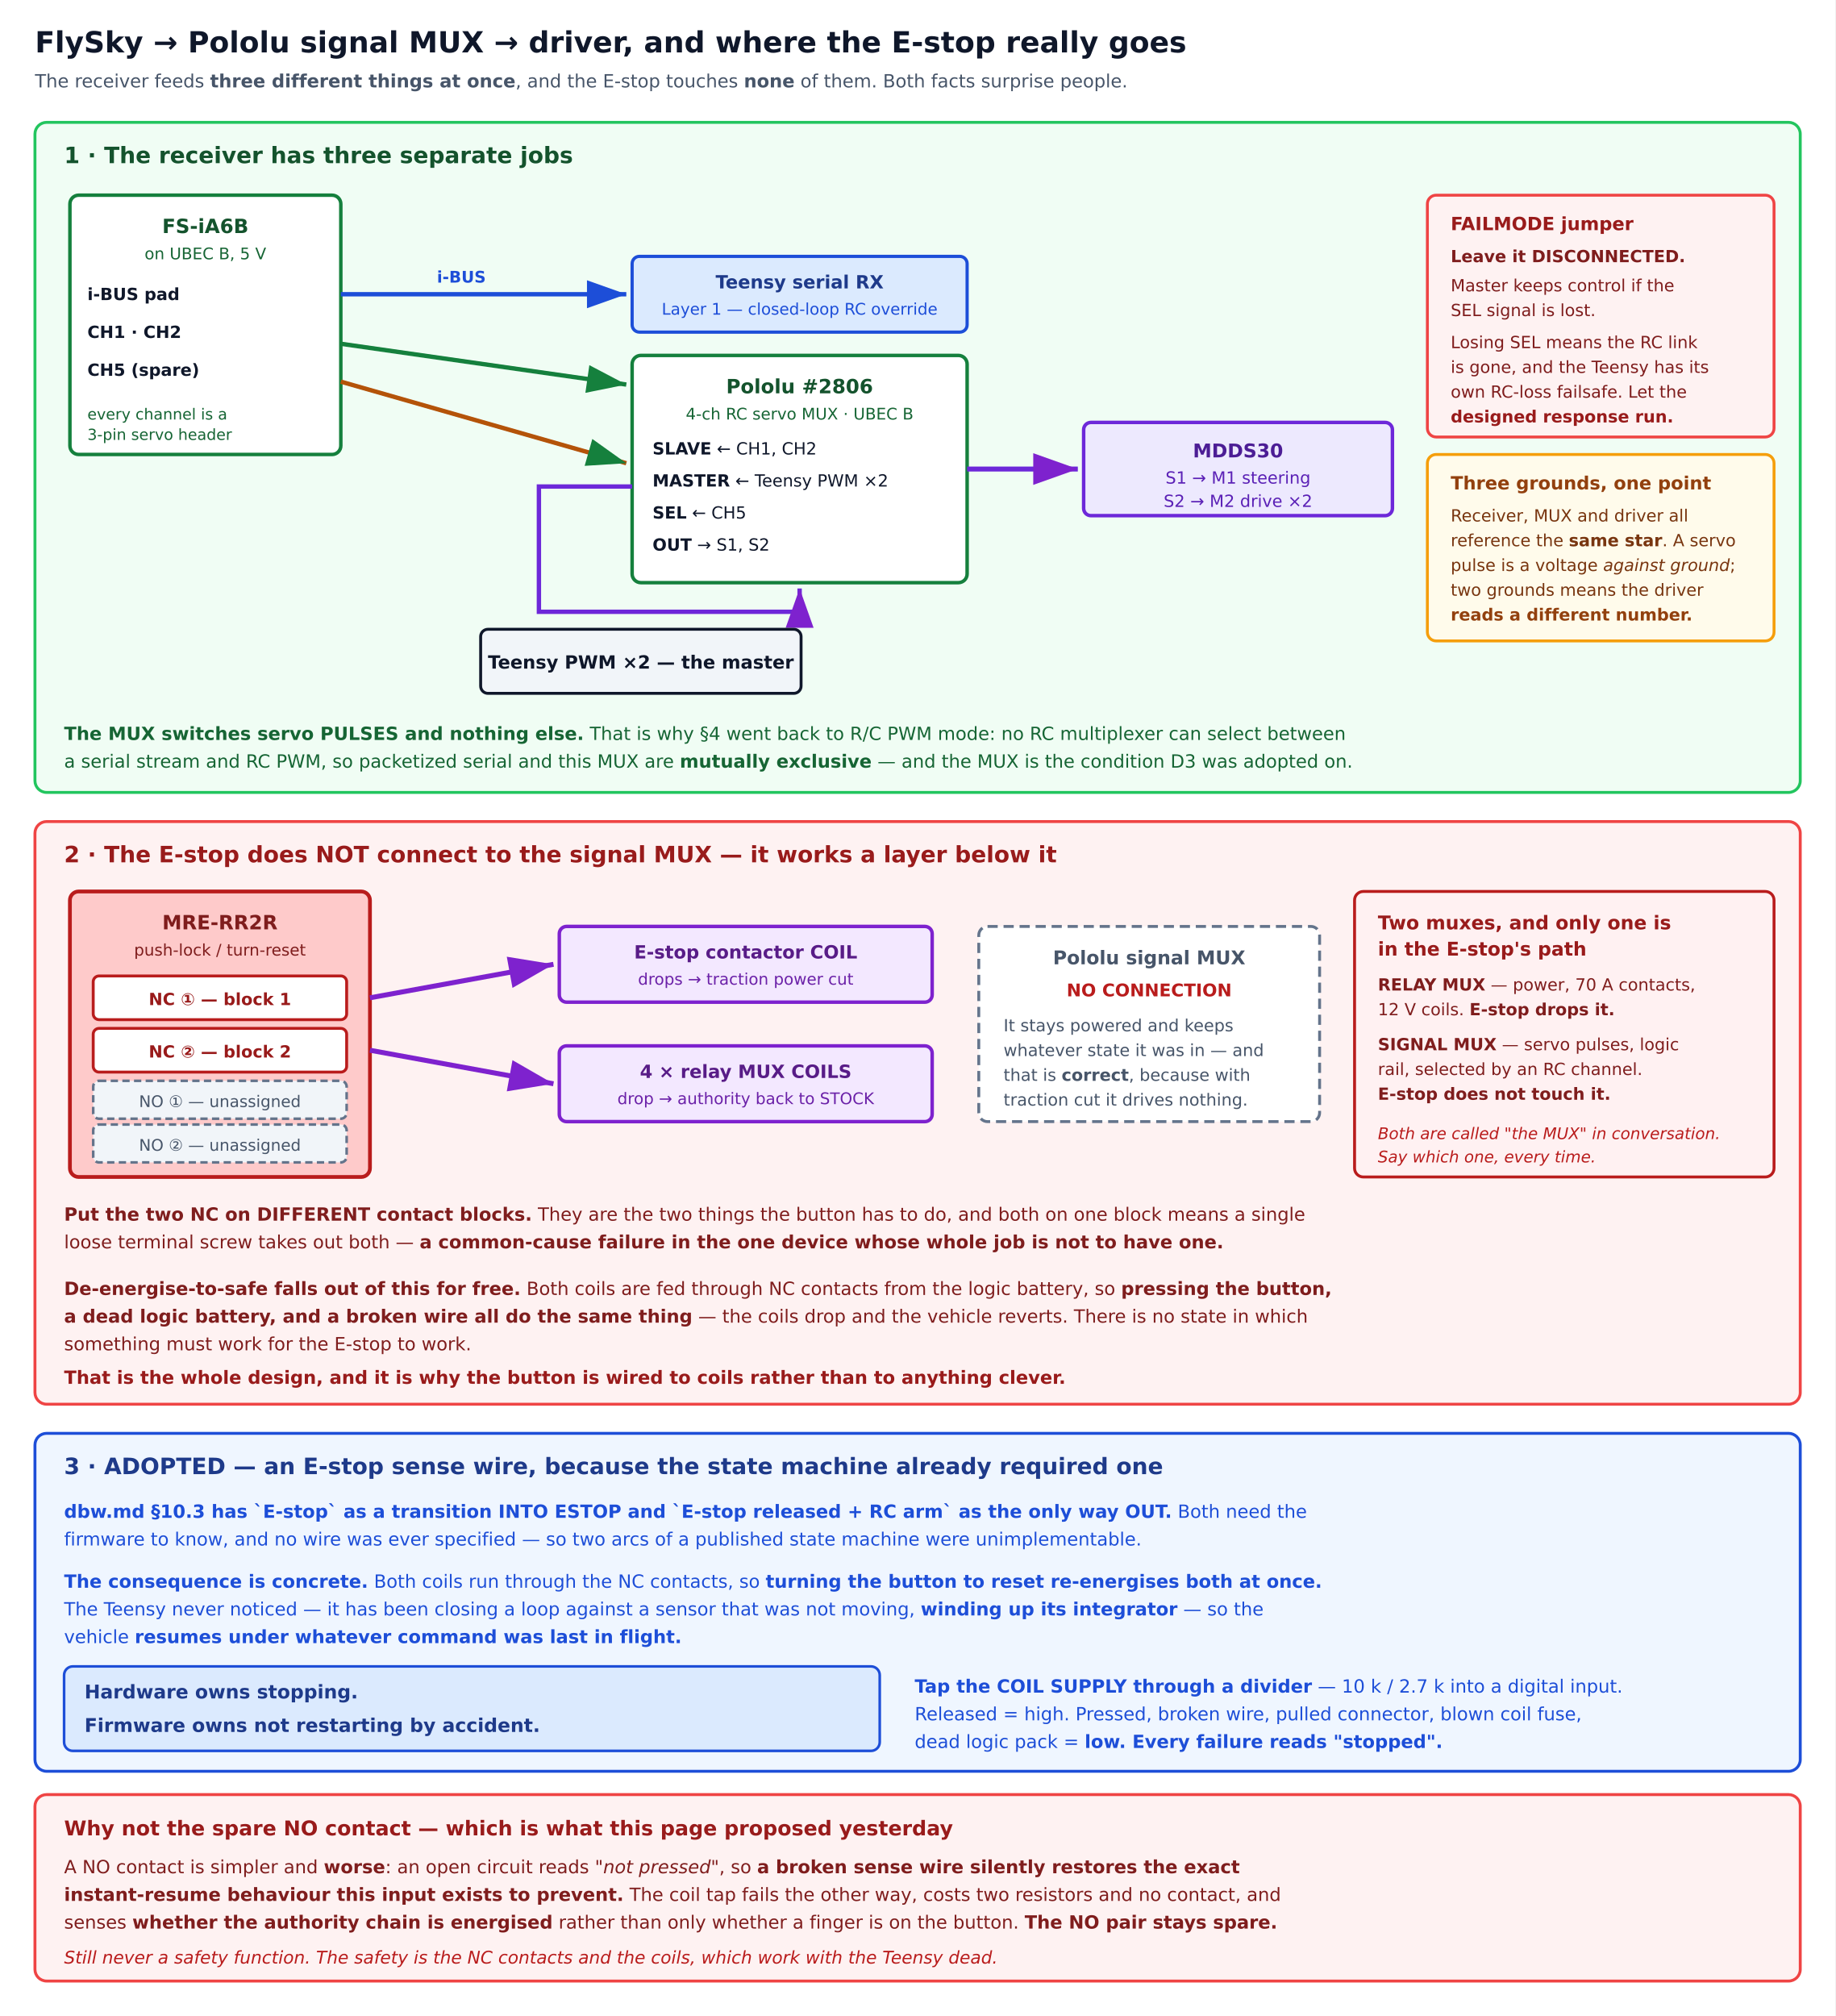
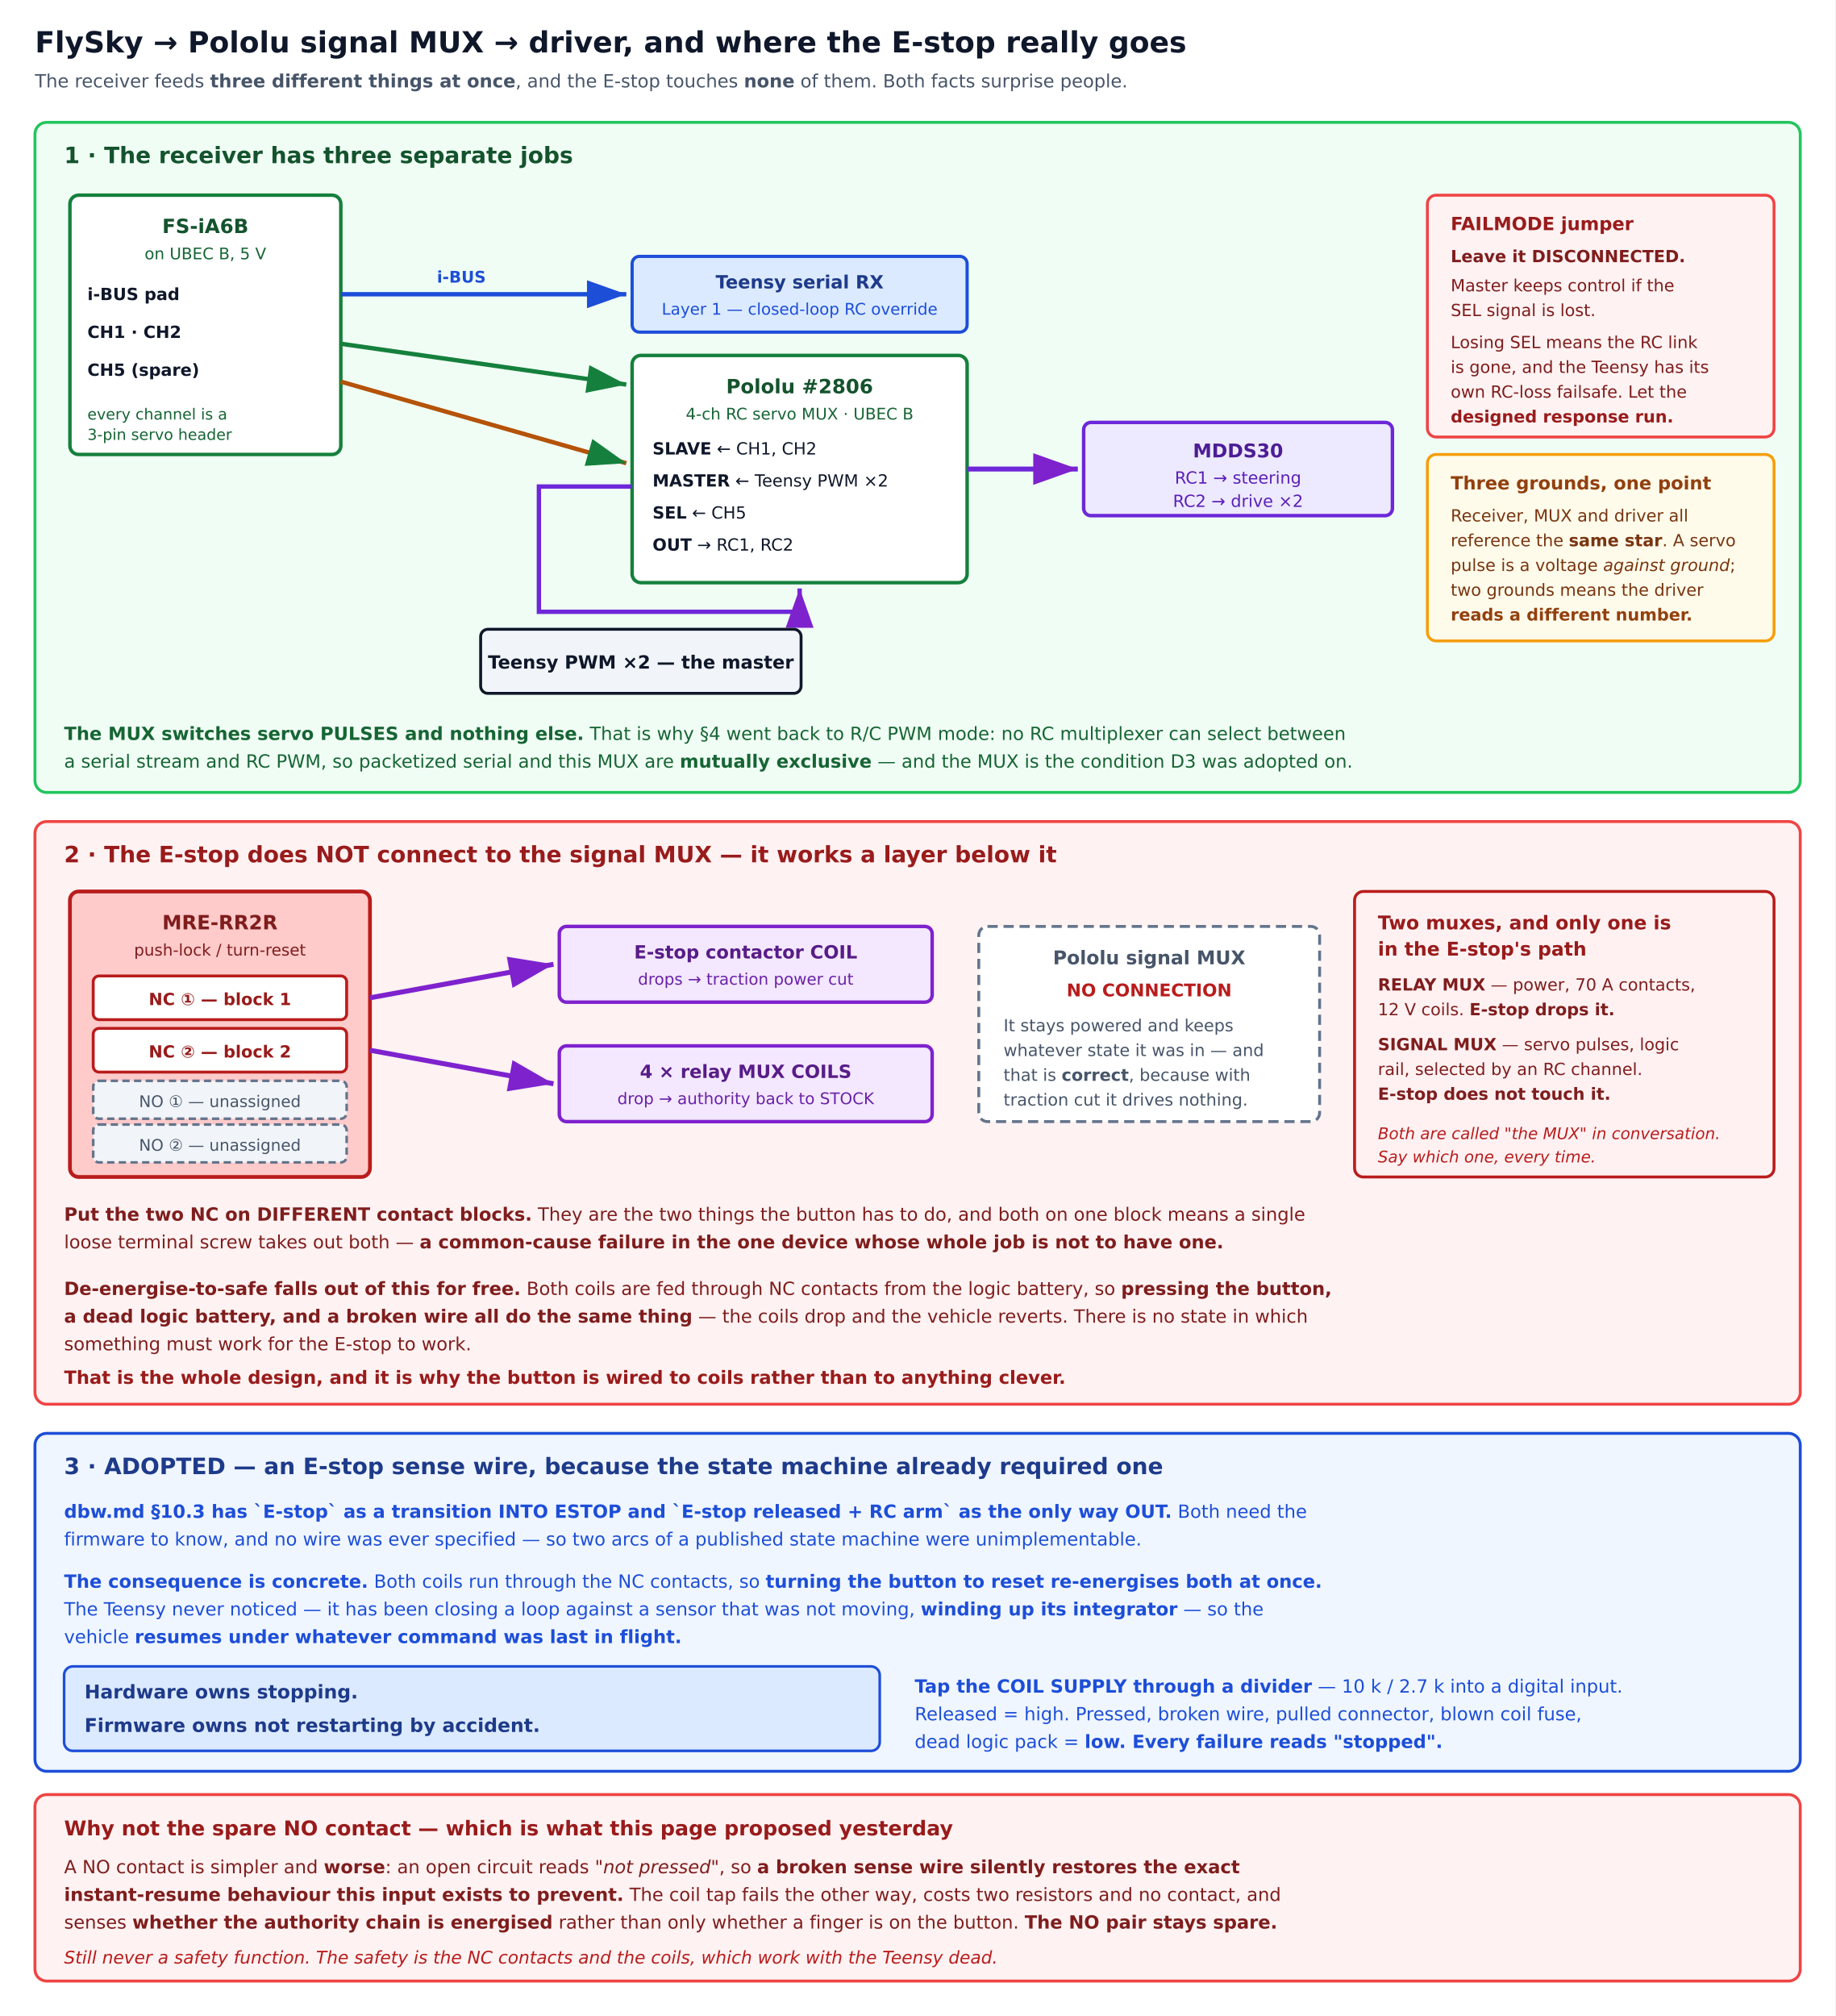
<svg xmlns="http://www.w3.org/2000/svg" viewBox="0 0 1260 1384" width="1260" height="1384" font-family="DejaVu Sans, Helvetica, Arial, sans-serif">
  <defs>
    <marker id="m" markerWidth="10" markerHeight="10" refX="9" refY="3.2" orient="auto">
      <path d="M0,0 L0,6.4 L9,3.2 z" fill="#1d4ed8" />
    </marker>
    <marker id="mg" markerWidth="10" markerHeight="10" refX="9" refY="3.2" orient="auto">
      <path d="M0,0 L0,6.4 L9,3.2 z" fill="#15803d" />
    </marker>
    <marker id="mp" markerWidth="10" markerHeight="10" refX="9" refY="3.2" orient="auto">
      <path d="M0,0 L0,6.4 L9,3.2 z" fill="#7e22ce" />
    </marker>
  </defs>
  <rect width="1260" height="1384" fill="#ffffff" />
  <text x="24" y="36" font-size="20" font-weight="bold" fill="#0f172a">FlySky → Pololu signal MUX → driver, and where the E-stop really goes</text>
  <text x="24" y="60" font-size="12.5" fill="#475569">The receiver feeds <tspan font-weight="bold">three different things at once</tspan>, and the E-stop touches <tspan font-weight="bold">none</tspan> of them. Both facts surprise people.</text>
  <rect x="24" y="84" width="1212" height="460" rx="8" fill="#f0fdf4" stroke="#22c55e" stroke-width="2" />
  <text x="44" y="112" font-size="15.5" font-weight="bold" fill="#14532d">1 · The receiver has three separate jobs</text>
  <rect x="48" y="134" width="186" height="178" rx="6" fill="#ffffff" stroke="#15803d" stroke-width="2.4" />
  <text x="141" y="160" font-size="13.5" font-weight="bold" fill="#14532d" text-anchor="middle">FS-iA6B</text>
  <text x="141" y="178" font-size="11" fill="#166534" text-anchor="middle">on UBEC B, 5 V</text>
  <text x="60" y="206" font-size="11.5" font-weight="bold" fill="#0f172a">i-BUS pad</text>
  <text x="60" y="232" font-size="11.5" font-weight="bold" fill="#0f172a">CH1 · CH2</text>
  <text x="60" y="258" font-size="11.5" font-weight="bold" fill="#0f172a">CH5 (spare)</text>
  <text x="60" y="288" font-size="10.5" fill="#166534">every channel is a</text>
  <text x="60" y="302" font-size="10.5" fill="#166534">3-pin servo header</text>
  <path d="M234,202 L430,202" stroke="#1d4ed8" stroke-width="3" marker-end="url(#m)" />
  <rect x="434" y="176" width="230" height="52" rx="5" fill="#dbeafe" stroke="#1d4ed8" stroke-width="2.2" />
  <text x="549" y="198" font-size="12.5" font-weight="bold" fill="#1e3a8a" text-anchor="middle">Teensy serial RX</text>
  <text x="549" y="216" font-size="11" fill="#1d4ed8" text-anchor="middle">Layer 1 — closed-loop RC override</text>
  <text x="300" y="194" font-size="11" font-weight="bold" fill="#1d4ed8">i-BUS</text>
  <path d="M234,236 L430,264" stroke="#15803d" stroke-width="3" marker-end="url(#mg)" />
  <path d="M234,262 L430,318" stroke="#b45309" stroke-width="3" marker-end="url(#mg)" />
  <rect x="434" y="244" width="230" height="156" rx="6" fill="#ffffff" stroke="#15803d" stroke-width="2.4" />
  <text x="549" y="270" font-size="13.5" font-weight="bold" fill="#14532d" text-anchor="middle">Pololu #2806</text>
  <text x="549" y="288" font-size="11" fill="#166534" text-anchor="middle">4-ch RC servo MUX · UBEC B</text>
  <text x="448" y="312" font-size="11.5" fill="#0f172a">
    <tspan font-weight="bold">SLAVE</tspan> ← CH1, CH2</text>
  <text x="448" y="334" font-size="11.5" fill="#0f172a">
    <tspan font-weight="bold">MASTER</tspan> ← Teensy PWM ×2</text>
  <text x="448" y="356" font-size="11.5" fill="#0f172a">
    <tspan font-weight="bold">SEL</tspan> ← CH5</text>
  <text x="448" y="378" font-size="11.5" fill="#0f172a">
-     <tspan font-weight="bold">OUT</tspan> → S1, S2</text>
+     <tspan font-weight="bold">OUT</tspan> → RC1, RC2</text>
  <path d="M434,334 L370,334 L370,420 L549,420 L549,404" fill="none" stroke="#6d28d9" stroke-width="3" marker-end="url(#mp)" />
  <rect x="330" y="432" width="220" height="44" rx="5" fill="#f1f5f9" stroke="#0f172a" stroke-width="2" />
  <text x="440" y="459" font-size="12.5" font-weight="bold" fill="#0f172a" text-anchor="middle">Teensy PWM ×2 — the master</text>
  <path d="M664,322 L740,322" stroke="#6d28d9" stroke-width="3.4" marker-end="url(#mp)" />
  <rect x="744" y="290" width="212" height="64" rx="5" fill="#ede9fe" stroke="#6d28d9" stroke-width="2.4" />
  <text x="850" y="314" font-size="13" font-weight="bold" fill="#4c1d95" text-anchor="middle">MDDS30</text>
-   <text x="850" y="332" font-size="11.5" fill="#5b21b6" text-anchor="middle">S1 → M1 steering</text>
-   <text x="850" y="348" font-size="11.5" fill="#5b21b6" text-anchor="middle">S2 → M2 drive ×2</text>
+   <text x="850" y="332" font-size="11.5" fill="#5b21b6" text-anchor="middle">RC1 → steering</text>
+   <text x="850" y="348" font-size="11.5" fill="#5b21b6" text-anchor="middle">RC2 → drive ×2</text>
  <rect x="980" y="134" width="238" height="166" rx="6" fill="#fef2f2" stroke="#ef4444" stroke-width="2" />
  <text x="996" y="158" font-size="12.5" font-weight="bold" fill="#991b1b">FAILMODE jumper</text>
  <text x="996" y="180" font-size="11.5" font-weight="bold" fill="#7f1d1d">Leave it DISCONNECTED.</text>
  <text x="996" y="200" font-size="11.5" fill="#7f1d1d">Master keeps control if the</text>
  <text x="996" y="217" font-size="11.5" fill="#7f1d1d">SEL signal is lost.</text>
  <text x="996" y="239" font-size="11.5" fill="#7f1d1d">Losing SEL means the RC link</text>
  <text x="996" y="256" font-size="11.5" fill="#7f1d1d">is gone, and the Teensy has its</text>
  <text x="996" y="273" font-size="11.5" fill="#7f1d1d">own RC-loss failsafe. Let the</text>
  <text x="996" y="290" font-size="11.5" font-weight="bold" fill="#991b1b">designed response run.</text>
  <rect x="980" y="312" width="238" height="128" rx="6" fill="#fffbeb" stroke="#f59e0b" stroke-width="2" />
  <text x="996" y="336" font-size="12.5" font-weight="bold" fill="#92400e">Three grounds, one point</text>
  <text x="996" y="358" font-size="11.5" fill="#78350f">Receiver, MUX and driver all</text>
  <text x="996" y="375" font-size="11.5" fill="#78350f">reference the <tspan font-weight="bold">same star</tspan>. A servo</text>
  <text x="996" y="392" font-size="11.5" fill="#78350f">pulse is a voltage <tspan font-style="italic">against ground</tspan>;</text>
  <text x="996" y="409" font-size="11.5" fill="#78350f">two grounds means the driver</text>
  <text x="996" y="426" font-size="11.5" font-weight="bold" fill="#92400e">reads a different number.</text>
  <text x="44" y="508" font-size="12.5" fill="#166534">
    <tspan font-weight="bold">The MUX switches servo PULSES and nothing else.</tspan> That is why §4 went back to R/C PWM mode: no RC multiplexer can select between</text>
  <text x="44" y="527" font-size="12.5" fill="#166534">a serial stream and RC PWM, so packetized serial and this MUX are <tspan font-weight="bold">mutually exclusive</tspan> — and the MUX is the condition D3 was adopted on.</text>
  <rect x="24" y="564" width="1212" height="400" rx="8" fill="#fef2f2" stroke="#ef4444" stroke-width="2" />
  <text x="44" y="592" font-size="15.5" font-weight="bold" fill="#991b1b">2 · The E-stop does NOT connect to the signal MUX — it works a layer below it</text>
  <rect x="48" y="612" width="206" height="196" rx="6" fill="#fecaca" stroke="#b91c1c" stroke-width="2.6" />
  <text x="151" y="638" font-size="13.5" font-weight="bold" fill="#7f1d1d" text-anchor="middle">MRE-RR2R</text>
  <text x="151" y="656" font-size="11" fill="#7f1d1d" text-anchor="middle">push-lock / turn-reset</text>
  <rect x="64" y="670" width="174" height="30" rx="4" fill="#ffffff" stroke="#b91c1c" stroke-width="2" />
  <text x="151" y="690" font-size="11.5" font-weight="bold" fill="#991b1b" text-anchor="middle">NC ① — block 1</text>
  <rect x="64" y="706" width="174" height="30" rx="4" fill="#ffffff" stroke="#b91c1c" stroke-width="2" />
  <text x="151" y="726" font-size="11.5" font-weight="bold" fill="#991b1b" text-anchor="middle">NC ② — block 2</text>
  <rect x="64" y="742" width="174" height="26" rx="4" fill="#f1f5f9" stroke="#64748b" stroke-width="1.8" stroke-dasharray="5 3" />
  <text x="151" y="760" font-size="11" fill="#475569" text-anchor="middle">NO ① — unassigned</text>
  <rect x="64" y="772" width="174" height="26" rx="4" fill="#f1f5f9" stroke="#64748b" stroke-width="1.8" stroke-dasharray="5 3" />
  <text x="151" y="790" font-size="11" fill="#475569" text-anchor="middle">NO ② — unassigned</text>
  <path d="M254,685 L380,662" stroke="#7e22ce" stroke-width="3.4" marker-end="url(#mp)" />
  <path d="M254,721 L380,744" stroke="#7e22ce" stroke-width="3.4" marker-end="url(#mp)" />
  <rect x="384" y="636" width="256" height="52" rx="5" fill="#f3e8ff" stroke="#7e22ce" stroke-width="2.4" />
  <text x="512" y="658" font-size="12.5" font-weight="bold" fill="#581c87" text-anchor="middle">E-stop contactor COIL</text>
  <text x="512" y="676" font-size="11" fill="#6b21a8" text-anchor="middle">drops → traction power cut</text>
  <rect x="384" y="718" width="256" height="52" rx="5" fill="#f3e8ff" stroke="#7e22ce" stroke-width="2.4" />
  <text x="512" y="740" font-size="12.5" font-weight="bold" fill="#581c87" text-anchor="middle">4 × relay MUX COILS</text>
  <text x="512" y="758" font-size="11" fill="#6b21a8" text-anchor="middle">drop → authority back to STOCK</text>
  <rect x="672" y="636" width="234" height="134" rx="6" fill="#ffffff" stroke="#64748b" stroke-width="2" stroke-dasharray="7 4" />
  <text x="789" y="662" font-size="13" font-weight="bold" fill="#475569" text-anchor="middle">Pololu signal MUX</text>
  <text x="789" y="684" font-size="12" font-weight="bold" fill="#b91c1c" text-anchor="middle">NO CONNECTION</text>
  <text x="689" y="708" font-size="11.5" fill="#475569">It stays powered and keeps</text>
  <text x="689" y="725" font-size="11.5" fill="#475569">whatever state it was in — and</text>
  <text x="689" y="742" font-size="11.5" fill="#475569">that is <tspan font-weight="bold">correct</tspan>, because with</text>
  <text x="689" y="759" font-size="11.5" fill="#475569">traction cut it drives nothing.</text>
  <rect x="930" y="612" width="288" height="196" rx="6" fill="#fff1f2" stroke="#b91c1c" stroke-width="2" />
  <text x="946" y="638" font-size="13" font-weight="bold" fill="#991b1b">Two muxes, and only one is</text>
  <text x="946" y="656" font-size="13" font-weight="bold" fill="#991b1b">in the E-stop's path</text>
  <text x="946" y="680" font-size="11.5" fill="#7f1d1d">
    <tspan font-weight="bold">RELAY MUX</tspan> — power, 70 A contacts,</text>
  <text x="946" y="697" font-size="11.5" fill="#7f1d1d">12 V coils. <tspan font-weight="bold">E-stop drops it.</tspan>
  </text>
  <text x="946" y="721" font-size="11.5" fill="#7f1d1d">
    <tspan font-weight="bold">SIGNAL MUX</tspan> — servo pulses, logic</text>
  <text x="946" y="738" font-size="11.5" fill="#7f1d1d">rail, selected by an RC channel.</text>
  <text x="946" y="755" font-size="11.5" fill="#7f1d1d">
    <tspan font-weight="bold">E-stop does not touch it.</tspan>
  </text>
  <text x="946" y="782" font-size="11" font-style="italic" fill="#b91c1c">Both are called "the MUX" in conversation.</text>
  <text x="946" y="798" font-size="11" font-style="italic" fill="#b91c1c">Say which one, every time.</text>
  <text x="44" y="838" font-size="12.5" fill="#7f1d1d">
    <tspan font-weight="bold">Put the two NC on DIFFERENT contact blocks.</tspan> They are the two things the button has to do, and both on one block means a single</text>
  <text x="44" y="857" font-size="12.5" fill="#7f1d1d">loose terminal screw takes out both — <tspan font-weight="bold">a common-cause failure in the one device whose whole job is not to have one.</tspan>
  </text>
  <text x="44" y="889" font-size="12.5" fill="#7f1d1d">
    <tspan font-weight="bold">De-energise-to-safe falls out of this for free.</tspan> Both coils are fed through NC contacts from the logic battery, so <tspan font-weight="bold">pressing the button,</tspan>
  </text>
  <text x="44" y="908" font-size="12.5" fill="#7f1d1d">
    <tspan font-weight="bold">a dead logic battery, and a broken wire all do the same thing</tspan> — the coils drop and the vehicle reverts. There is no state in which</text>
  <text x="44" y="927" font-size="12.5" fill="#7f1d1d">something must work for the E-stop to work.</text>
  <text x="44" y="950" font-size="12.5" font-weight="bold" fill="#991b1b">That is the whole design, and it is why the button is wired to coils rather than to anything clever.</text>
  <rect x="24" y="984" width="1212" height="232" rx="8" fill="#eff6ff" stroke="#1d4ed8" stroke-width="2" />
  <text x="44" y="1012" font-size="15.5" font-weight="bold" fill="#1e3a8a">3 · ADOPTED — an E-stop sense wire, because the state machine already required one</text>
  <text x="44" y="1042" font-size="12.5" fill="#1d4ed8">
    <tspan font-weight="bold">dbw.md §10.3 has `E-stop` as a transition INTO ESTOP and `E-stop released + RC arm` as the only way OUT.</tspan> Both need the</text>
  <text x="44" y="1061" font-size="12.5" fill="#1d4ed8">firmware to know, and no wire was ever specified — so two arcs of a published state machine were unimplementable.</text>
  <text x="44" y="1090" font-size="12.5" fill="#1d4ed8">
    <tspan font-weight="bold">The consequence is concrete.</tspan> Both coils run through the NC contacts, so <tspan font-weight="bold">turning the button to reset re-energises both at once.</tspan>
  </text>
  <text x="44" y="1109" font-size="12.5" fill="#1d4ed8">The Teensy never noticed — it has been closing a loop against a sensor that was not moving, <tspan font-weight="bold">winding up its integrator</tspan> — so the</text>
  <text x="44" y="1128" font-size="12.5" fill="#1d4ed8">vehicle <tspan font-weight="bold">resumes under whatever command was last in flight.</tspan>
  </text>
  <rect x="44" y="1144" width="560" height="58" rx="6" fill="#dbeafe" stroke="#1d4ed8" stroke-width="1.8" />
  <text x="58" y="1166" font-size="13" font-weight="bold" fill="#1e3a8a">Hardware owns stopping.</text>
  <text x="58" y="1189" font-size="13" font-weight="bold" fill="#1e3a8a">Firmware owns not restarting by accident.</text>
  <text x="628" y="1162" font-size="12.5" fill="#1d4ed8">
    <tspan font-weight="bold">Tap the COIL SUPPLY through a divider</tspan> — 10 k / 2.7 k into a digital input.</text>
  <text x="628" y="1181" font-size="12.5" fill="#1d4ed8">Released = high. Pressed, broken wire, pulled connector, blown coil fuse,</text>
  <text x="628" y="1200" font-size="12.5" fill="#1d4ed8">dead logic pack = <tspan font-weight="bold">low. Every failure reads "stopped".</tspan>
  </text>
  <rect x="24" y="1232" width="1212" height="128" rx="8" fill="#fef2f2" stroke="#ef4444" stroke-width="2" />
  <text x="44" y="1260" font-size="14" font-weight="bold" fill="#991b1b">Why not the spare NO contact — which is what this page proposed yesterday</text>
  <text x="44" y="1286" font-size="12.5" fill="#7f1d1d">A NO contact is simpler and <tspan font-weight="bold">worse</tspan>: an open circuit reads <tspan font-style="italic">"not pressed"</tspan>, so <tspan font-weight="bold">a broken sense wire silently restores the exact</tspan>
  </text>
  <text x="44" y="1305" font-size="12.5" fill="#7f1d1d">
    <tspan font-weight="bold">instant-resume behaviour this input exists to prevent.</tspan> The coil tap fails the other way, costs two resistors and no contact, and</text>
  <text x="44" y="1324" font-size="12.5" fill="#7f1d1d">senses <tspan font-weight="bold">whether the authority chain is energised</tspan> rather than only whether a finger is on the button. <tspan font-weight="bold">The NO pair stays spare.</tspan>
  </text>
  <text x="44" y="1348" font-size="12" font-style="italic" fill="#b91c1c">Still never a safety function. The safety is the NC contacts and the coils, which work with the Teensy dead.</text>
</svg>
